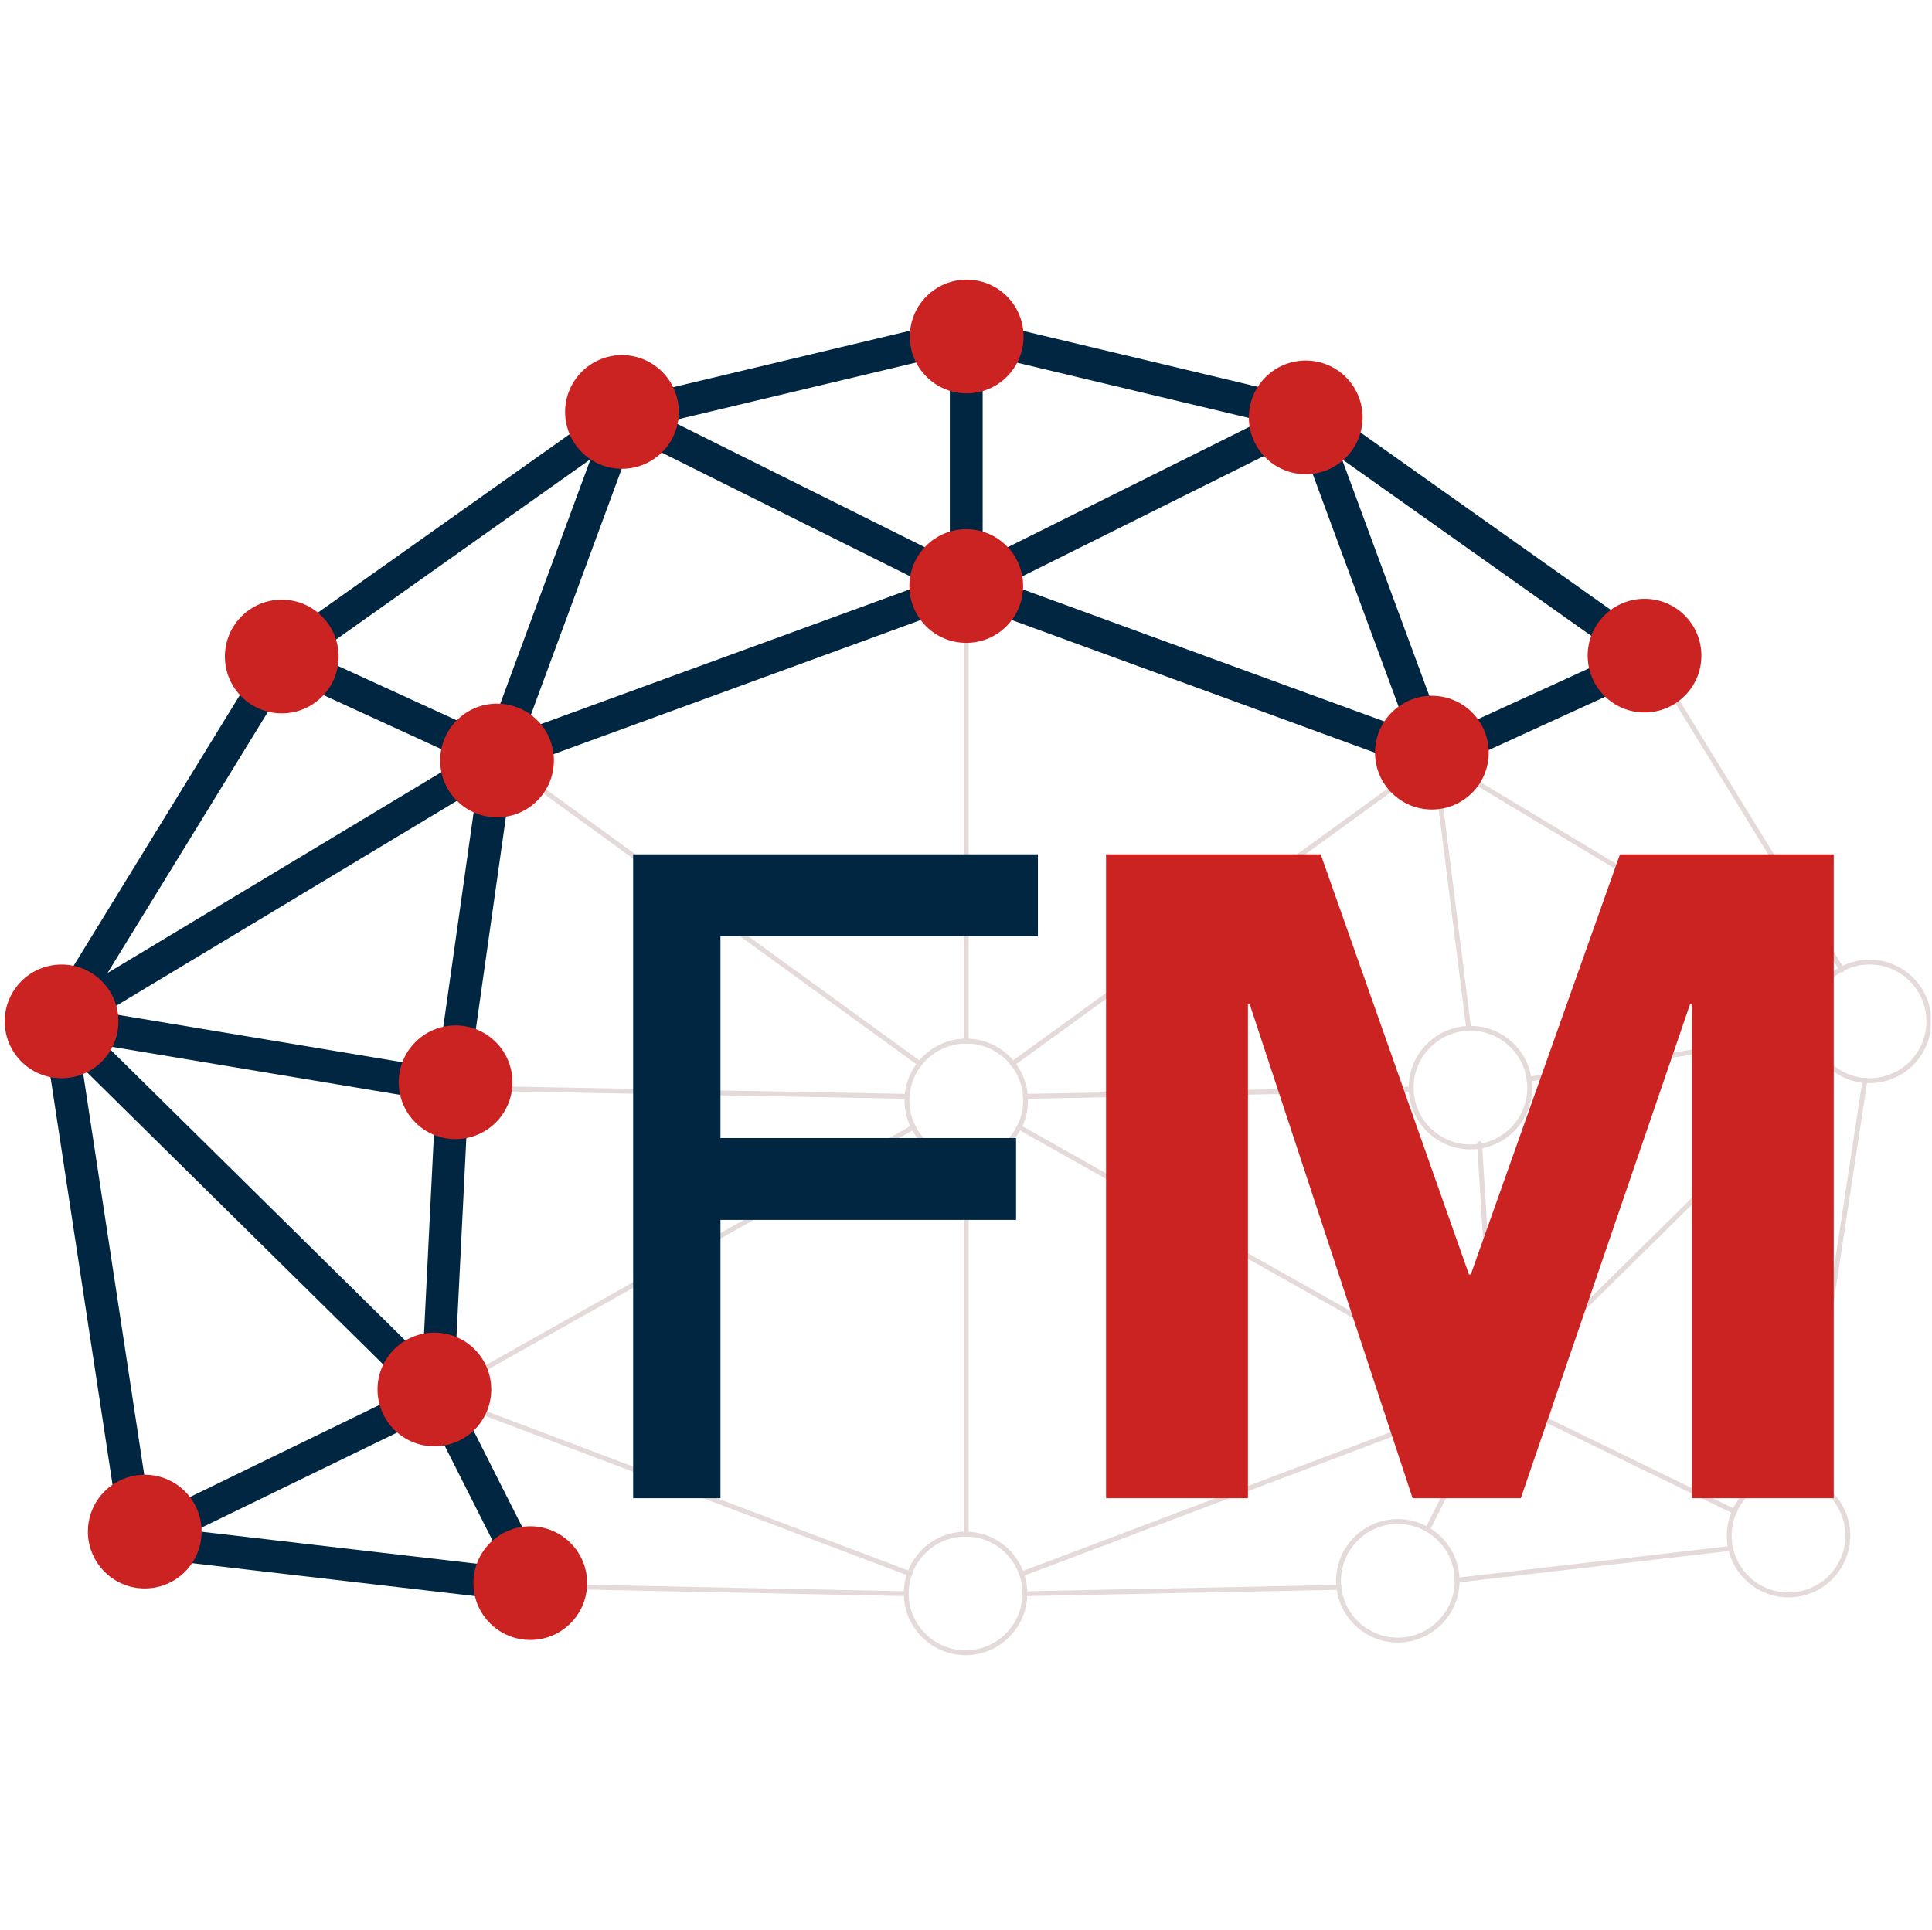
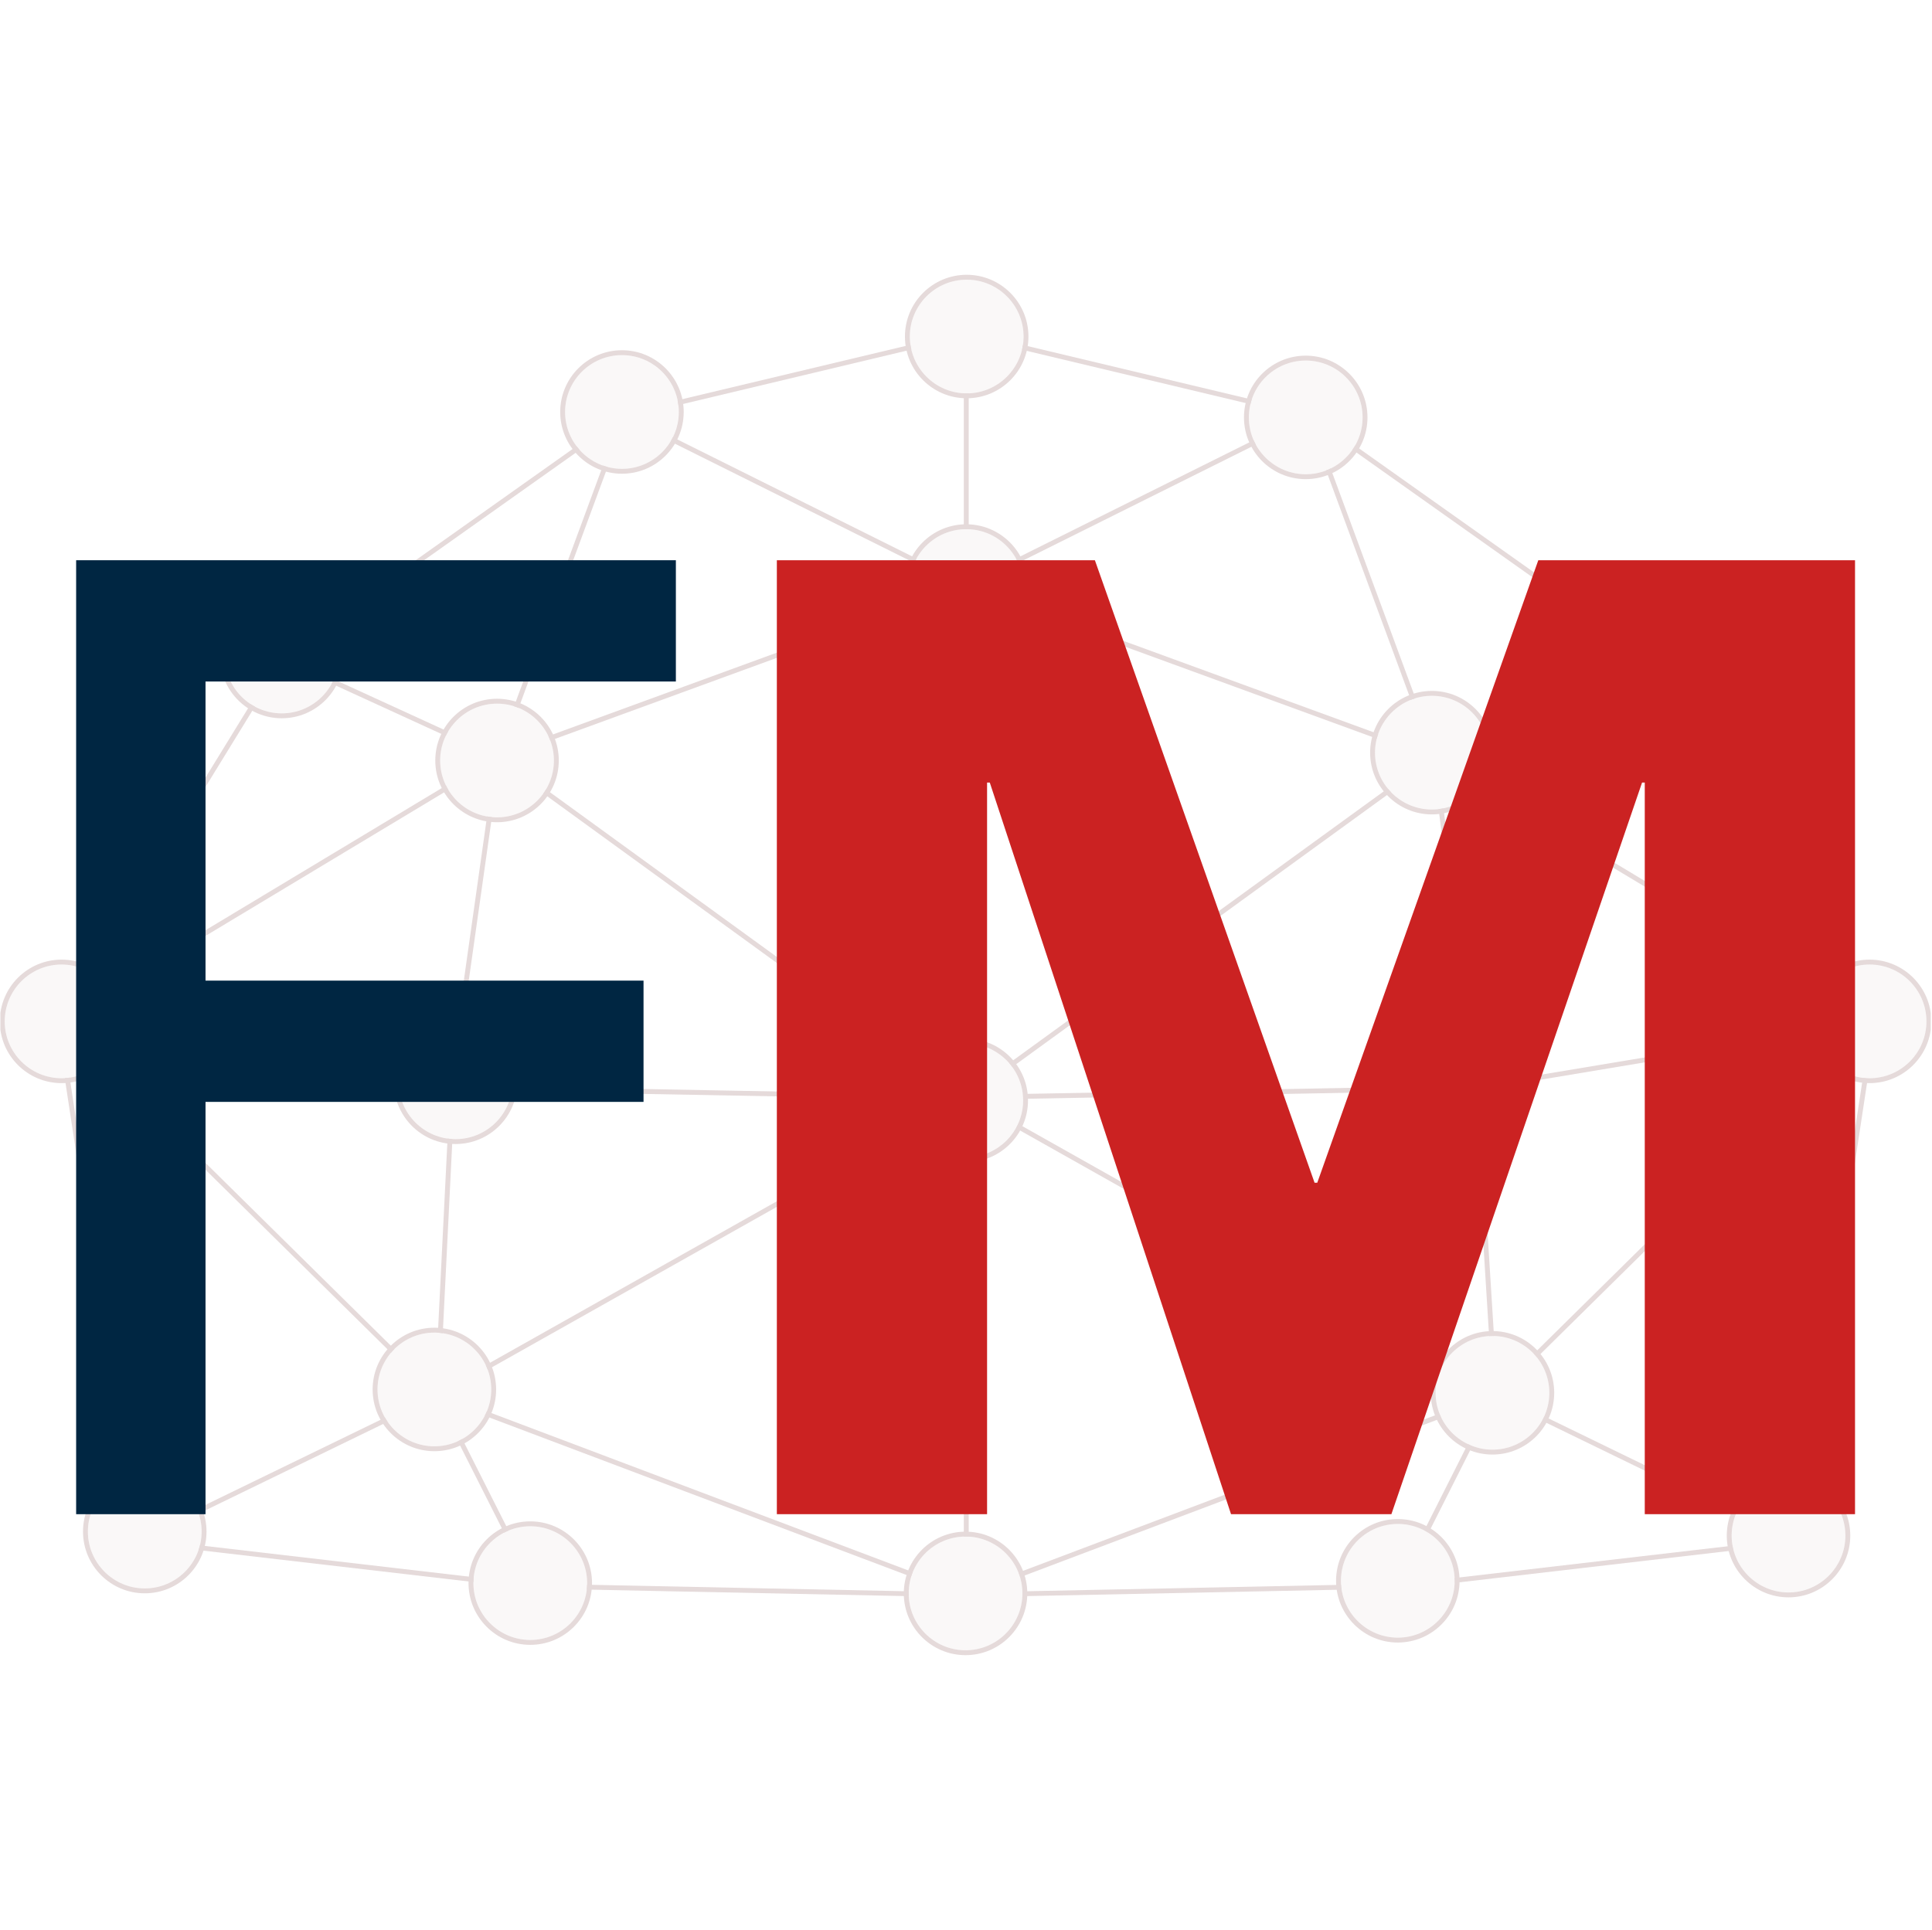
<svg xmlns="http://www.w3.org/2000/svg" width="100%" height="100%" viewBox="0 0 1186 1185" version="1.1" xml:space="preserve" style="fill-rule:evenodd;clip-rule:evenodd;stroke-linejoin:round;stroke-miterlimit:1.5;">
  <g transform="matrix(1,0,0,1,-18530,-11225)">
    <g id="icon" transform="matrix(0.311841,0,0,0.387831,19590.5,5795.37)">
      <rect x="-3400" y="14000" width="3800" height="3055.46" style="fill:none;" />
      <clipPath id="_clip1">
        <rect x="-3400" y="14000" width="3800" height="3055.46" />
      </clipPath>
      <g clip-path="url(#_clip1)">
        <g transform="matrix(1,0,0,1,8.51201,110.154)">
          <g transform="matrix(1.77744,0,0,1.40751,-3001.11,12010.8)">
            <path d="M776.733,3127.68L351.725,3118.87" style="fill:none;stroke:rgb(229,218,218);stroke-width:5.45px;" />
          </g>
          <g transform="matrix(-1.77744,0,0,1.40751,-13.2267,12010.8)">
            <path d="M778.314,3127.71L425.121,3120.39" style="fill:none;stroke:rgb(229,218,218);stroke-width:5.45px;" />
          </g>
          <g transform="matrix(-1.77744,0,0,1.40751,-13.2267,12010.8)">
            <path d="M299.568,3112.71L-8.7,3076.32" style="fill:none;stroke:rgb(229,218,218);stroke-width:5.45px;" />
          </g>
          <g transform="matrix(-1.77744,0,0,1.40751,-13.2267,12010.8)">
            <path d="M-87.309,3000.78L-155.207,2547.7" style="fill:none;stroke:rgb(229,218,218);stroke-width:5.45px;" />
          </g>
          <g transform="matrix(-1.77744,0,0,1.40751,-13.2267,12010.8)">
            <path d="M-129.394,2425.9L82.4,2075.63" style="fill:none;stroke:rgb(229,218,218);stroke-width:5.45px;stroke-linecap:round;" />
          </g>
          <g transform="matrix(1.77744,0,0,1.40751,-3001.11,12010.8)">
            <path d="M840.5,1994.22L840.5,2508.86" style="fill:none;stroke:rgb(229,218,218);stroke-width:5.45px;" />
          </g>
          <g transform="matrix(1.77744,0,0,1.40751,-3001.11,12010.8)">
            <path d="M840.5,2636.75L840.5,3063.4" style="fill:none;stroke:rgb(229,218,218);stroke-width:5.45px;" />
          </g>
          <g transform="matrix(1.773,0,0,1.42561,-3280.17,-1139.54)">
            <path d="M939.723,12290.9L412.687,12091.9" style="fill:none;stroke:rgb(229,218,218);stroke-width:5.43px;" />
          </g>
          <g transform="matrix(-1.773,0,0,1.42561,265.832,-1139.54)">
            <path d="M941.122,12291.4L473.435,12114.8" style="fill:none;stroke:rgb(229,218,218);stroke-width:5.43px;" />
          </g>
          <g transform="matrix(-1.773,0,0,1.42561,265.832,-1139.54)">
            <path d="M368.139,12047.9L39.365,11723.5" style="fill:none;stroke:rgb(229,218,218);stroke-width:5.43px;" />
          </g>
          <g transform="matrix(1.773,0,0,1.42561,-3280.17,-1139.54)">
            <path d="M433.708,11750.7L936.866,11760" style="fill:none;stroke:rgb(229,218,218);stroke-width:5.43px;" />
          </g>
          <g transform="matrix(-1.773,0,0,1.42561,265.832,-1139.54)">
            <path d="M59.107,11688.2L377.711,11741.3" style="fill:none;stroke:rgb(229,218,218);stroke-width:5.43px;" />
          </g>
          <g transform="matrix(-1.773,0,0,1.42561,265.832,-1139.54)">
            <path d="M503.332,11751.9L936.866,11760" style="fill:none;stroke:rgb(229,218,218);stroke-width:5.43px;" />
          </g>
          <g transform="matrix(-1.773,0,0,1.42561,265.832,-1139.54)">
            <path d="M50.126,11642.1L480,11383.6" style="fill:none;stroke:rgb(229,218,218);stroke-width:5.43px;" />
          </g>
          <g transform="matrix(1.773,0,0,1.42561,-3280.17,-1139.54)">
            <path d="M480,11383.6L950.543,11725.3" style="fill:none;stroke:rgb(229,218,218);stroke-width:5.43px;" />
          </g>
          <g transform="matrix(-1.773,0,0,1.42561,265.832,-1139.54)">
            <path d="M480,11383.6L950.662,11725.3" style="fill:none;stroke:rgb(229,218,218);stroke-width:5.43px;" />
          </g>
          <g transform="matrix(1.773,0,0,1.42561,-3280.17,-1139.54)">
            <path d="M412.687,12091.9L943.641,11792.9" style="fill:none;stroke:rgb(229,218,218);stroke-width:5.43px;" />
          </g>
          <g transform="matrix(-1.773,0,0,1.42561,265.832,-1139.54)">
            <path d="M144.689,12222.2L359.372,12117.8" style="fill:none;stroke:rgb(229,218,218);stroke-width:5.43px;" />
          </g>
          <g transform="matrix(-1.773,0,0,1.42561,265.832,-1139.54)">
            <path d="M470.935,12059.1L943.567,11792.9" style="fill:none;stroke:rgb(229,218,218);stroke-width:5.43px;" />
          </g>
          <g transform="matrix(-1.773,0,0,1.42561,265.832,-1139.54)">
            <path d="M489.034,12243.2L440.576,12147.1" style="fill:none;stroke:rgb(229,218,218);stroke-width:5.43px;" />
          </g>
          <g transform="matrix(-1.773,0,0,1.42561,265.832,-1139.54)">
            <path d="M416.779,12026.1L430.06,11812.6" style="fill:none;stroke:rgb(229,218,218);stroke-width:5.43px;stroke-linecap:round;" />
          </g>
          <g transform="matrix(-1.773,0,0,1.42561,265.832,-1139.54)">
            <path d="M441.823,11687.2L480,11383.6" style="fill:none;stroke:rgb(229,218,218);stroke-width:5.43px;" />
          </g>
          <g transform="matrix(6.21874,0,0,5.00027,2737.76,6521.29)">
+             <circle cx="-523" cy="1818" r="18" style="fill:rgb(250,248,248);" />
            <path d="M-523,1798.45C-512.212,1798.45 -503.453,1807.21 -503.453,1818C-503.453,1828.79 -512.212,1837.55 -523,1837.55C-533.788,1837.55 -542.547,1828.79 -542.547,1818C-542.547,1807.21 -533.788,1798.45 -523,1798.45ZM-523,1800C-532.934,1800 -541,1808.07 -541,1818C-541,1827.93 -532.934,1836 -523,1836C-513.066,1836 -505,1827.93 -505,1818C-505,1808.07 -513.066,1800 -523,1800Z" style="fill:rgb(229,218,218);" />
          </g>
          <g transform="matrix(6.21874,0,0,5.00027,1745.23,6541.51)">
+             <circle cx="-523" cy="1818" r="18" style="fill:rgb(250,248,248);" />
            <path d="M-523,1798.45C-512.212,1798.45 -503.453,1807.21 -503.453,1818C-503.453,1828.79 -512.212,1837.55 -523,1837.55C-533.788,1837.55 -542.547,1828.79 -542.547,1818C-542.547,1807.21 -533.788,1798.45 -523,1798.45ZM-523,1800C-532.934,1800 -541,1808.07 -541,1818C-541,1827.93 -532.934,1836 -523,1836C-513.066,1836 -505,1827.93 -505,1818C-505,1808.07 -513.066,1800 -523,1800Z" style="fill:rgb(229,218,218);" />
          </g>
          <g transform="matrix(6.21874,0,0,5.00027,1743.83,7322.04)">
+             <circle cx="-523" cy="1818" r="18" style="fill:rgb(250,248,248);" />
            <path d="M-523,1798.45C-512.212,1798.45 -503.453,1807.21 -503.453,1818C-503.453,1828.79 -512.212,1837.55 -523,1837.55C-533.788,1837.55 -542.547,1828.79 -542.547,1818C-542.547,1807.21 -533.788,1798.45 -523,1798.45ZM-523,1800C-532.934,1800 -541,1808.07 -541,1818C-541,1827.93 -532.934,1836 -523,1836C-513.066,1836 -505,1827.93 -505,1818C-505,1808.07 -513.066,1800 -523,1800Z" style="fill:rgb(229,218,218);" />
          </g>
          <g transform="matrix(6.21874,0,0,5.00027,2594.77,7302.06)">
+             <circle cx="-523" cy="1818" r="18" style="fill:rgb(250,248,248);" />
            <path d="M-523,1798.45C-512.212,1798.45 -503.453,1807.21 -503.453,1818C-503.453,1828.79 -512.212,1837.55 -523,1837.55C-533.788,1837.55 -542.547,1828.79 -542.547,1818C-542.547,1807.21 -533.788,1798.45 -523,1798.45ZM-523,1800C-532.934,1800 -541,1808.07 -541,1818C-541,1827.93 -532.934,1836 -523,1836C-513.066,1836 -505,1827.93 -505,1818C-505,1808.07 -513.066,1800 -523,1800Z" style="fill:rgb(229,218,218);" />
          </g>
          <g transform="matrix(6.21874,0,0,5.00027,2781.07,7004.45)">
+             <circle cx="-523" cy="1818" r="18" style="fill:rgb(250,248,248);" />
            <path d="M-523,1798.45C-512.212,1798.45 -503.453,1807.21 -503.453,1818C-503.453,1828.79 -512.212,1837.55 -523,1837.55C-533.788,1837.55 -542.547,1828.79 -542.547,1818C-542.547,1807.21 -533.788,1798.45 -523,1798.45ZM-523,1800C-532.934,1800 -541,1808.07 -541,1818C-541,1827.93 -532.934,1836 -523,1836C-513.066,1836 -505,1827.93 -505,1818C-505,1808.07 -513.066,1800 -523,1800Z" style="fill:rgb(229,218,218);" />
          </g>
          <g transform="matrix(6.21874,0,0,5.00027,3363.89,7230.52)">
+             <circle cx="-523" cy="1818" r="18" style="fill:rgb(250,248,248);" />
            <path d="M-523,1798.45C-512.212,1798.45 -503.453,1807.21 -503.453,1818C-503.453,1828.79 -512.212,1837.55 -523,1837.55C-533.788,1837.55 -542.547,1828.79 -542.547,1818C-542.547,1807.21 -533.788,1798.45 -523,1798.45ZM-523,1800C-532.934,1800 -541,1808.07 -541,1818C-541,1827.93 -532.934,1836 -523,1836C-513.066,1836 -505,1827.93 -505,1818C-505,1808.07 -513.066,1800 -523,1800Z" style="fill:rgb(229,218,218);" />
          </g>
          <g transform="matrix(6.21874,0,0,5.00027,3523.44,6416.4)">
-             <path d="M-523,1798.45C-512.212,1798.45 -503.453,1807.21 -503.453,1818C-503.453,1828.79 -512.212,1837.55 -523,1837.55C-533.788,1837.55 -542.547,1828.79 -542.547,1818C-542.547,1807.21 -533.788,1798.45 -523,1798.45ZM-523,1800C-532.934,1800 -541,1808.07 -541,1818C-541,1827.93 -532.934,1836 -523,1836C-513.066,1836 -505,1827.93 -505,1818C-505,1808.07 -513.066,1800 -523,1800Z" style="fill:rgb(229,218,218);" />
-           </g>
-           <g transform="matrix(1.77744,0,0,1.40751,-3001.11,12010.8)">
-             <path d="M840.5,1711L840.5,1994.22" style="fill:none;stroke:rgb(0,38,66);stroke-width:36.36px;stroke-linecap:round;" />
+             <circle cx="-523" cy="1818" r="18" style="fill:rgb(250,248,248);" />
+             <path d="M-523,1798.45C-512.212,1798.45 -503.453,1807.21 -503.453,1818C-503.453,1828.79 -512.212,1837.55 -523,1837.55C-533.788,1837.55 -542.547,1828.79 -542.547,1818C-542.547,1807.21 -533.788,1798.45 -523,1798.45ZM-523,1800C-532.934,1800 -541,1808.07 -541,1818C-541,1827.93 -532.934,1836 -523,1836C-513.066,1836 -505,1827.93 -505,1818C-505,1808.07 -513.066,1800 -523,1800Z" style="fill:rgb(229,218,218);" />
+           </g>
+           <g transform="matrix(1.77744,0,0,1.40751,-3001.11,12010.8)">
+             <path d="M840.5,1711L840.5,1994.22" style="fill:none;stroke:rgb(229,218,218);stroke-width:5.45px;stroke-linecap:round;" />
          </g>
          <g transform="matrix(1.77744,0,0,1.40751,-3001.11,12010.3)">
-             <path d="M351.725,3118.87L-77.2,3068.23L-164.714,2484.26L82.4,2075.63L461.45,1802.8L840.5,1711" style="fill:none;stroke:rgb(0,38,66);stroke-width:36.36px;stroke-linecap:round;" />
+             <path d="M351.725,3118.87L-77.2,3068.23L-164.714,2484.26L82.4,2075.63L461.45,1802.8L840.5,1711" style="fill:none;stroke:rgb(229,218,218);stroke-width:5.45px;stroke-linecap:round;" />
          </g>
          <g transform="matrix(-1.77744,0,0,1.40751,-13.2267,12010.3)">
-             <path d="M82.4,2075.63L461.45,1802.8L840.5,1711" style="fill:none;stroke:rgb(0,38,66);stroke-width:36.36px;stroke-linecap:round;" />
-           </g>
-           <g transform="matrix(1.773,0,0,1.42561,-3280.17,-1140.02)">
-             <path d="M412.687,12091.9L-7.733,11677.1" style="fill:none;stroke:rgb(0,38,66);stroke-width:36.17px;stroke-linecap:round;" />
-           </g>
-           <g transform="matrix(1.773,0,0,1.42561,-3280.17,-1140.02)">
-             <path d="M-7.733,11677.1L433.708,11750.7" style="fill:none;stroke:rgb(0,38,66);stroke-width:36.17px;stroke-linecap:round;" />
-           </g>
-           <g transform="matrix(1.773,0,0,1.42561,-3280.17,-1140.02)">
-             <path d="M-7.733,11677.1L480,11383.6L1000,11193.6" style="fill:none;stroke:rgb(0,38,66);stroke-width:36.17px;stroke-linecap:round;" />
+             <path d="M82.4,2075.63L461.45,1802.8L840.5,1711" style="fill:none;stroke:rgb(229,218,218);stroke-width:5.45px;stroke-linecap:round;" />
+           </g>
+           <g transform="matrix(1.773,0,0,1.42561,-3280.17,-1140.02)">
+             <path d="M412.687,12091.9L-7.733,11677.1" style="fill:none;stroke:rgb(229,218,218);stroke-width:5.43px;stroke-linecap:round;" />
+           </g>
+           <g transform="matrix(1.773,0,0,1.42561,-3280.17,-1140.02)">
+             <path d="M-7.733,11677.1L433.708,11750.7" style="fill:none;stroke:rgb(229,218,218);stroke-width:5.43px;stroke-linecap:round;" />
+           </g>
+           <g transform="matrix(1.773,0,0,1.42561,-3280.17,-1140.02)">
+             <path d="M-7.733,11677.1L480,11383.6L1000,11193.6" style="fill:none;stroke:rgb(229,218,218);stroke-width:5.43px;stroke-linecap:round;" />
          </g>
          <g transform="matrix(-1.773,0,0,1.42561,265.832,-1140.02)">
-             <path d="M480,11383.6L1000,11193.6" style="fill:none;stroke:rgb(0,38,66);stroke-width:36.17px;stroke-linecap:round;" />
-           </g>
-           <g transform="matrix(1.773,0,0,1.42561,-3280.17,-1140.02)">
-             <path d="M620,11004.3L1000,11193.6" style="fill:none;stroke:rgb(0,38,66);stroke-width:36.17px;stroke-linecap:round;" />
+             <path d="M480,11383.6L1000,11193.6" style="fill:none;stroke:rgb(229,218,218);stroke-width:5.43px;stroke-linecap:round;" />
+           </g>
+           <g transform="matrix(1.773,0,0,1.42561,-3280.17,-1140.02)">
+             <path d="M620,11004.3L1000,11193.6" style="fill:none;stroke:rgb(229,218,218);stroke-width:5.43px;stroke-linecap:round;" />
          </g>
          <g transform="matrix(-1.773,0,0,1.42561,265.832,-1140.02)">
-             <path d="M620,11004.3L1000,11193.6" style="fill:none;stroke:rgb(0,38,66);stroke-width:36.17px;stroke-linecap:round;" />
-           </g>
-           <g transform="matrix(1.773,0,0,1.42561,-3280.17,-1140.02)">
-             <path d="M240,11273.6L480,11383.6" style="fill:none;stroke:rgb(0,38,66);stroke-width:36.17px;stroke-linecap:round;" />
-           </g>
-           <g transform="matrix(1.773,0,0,1.42561,-3280.17,-1140.02)">
-             <path d="M80,12253.6L412.687,12091.9" style="fill:none;stroke:rgb(0,38,66);stroke-width:36.17px;stroke-linecap:round;" />
-           </g>
-           <g transform="matrix(1.773,0,0,1.42561,-3280.17,-1140.02)">
-             <path d="M520,12304.5L412.687,12091.9L430.467,11733.6L480,11383.6L620,11004.3" style="fill:none;stroke:rgb(0,38,66);stroke-width:36.17px;stroke-linecap:round;" />
+             <path d="M620,11004.3L1000,11193.6" style="fill:none;stroke:rgb(229,218,218);stroke-width:5.43px;stroke-linecap:round;" />
+           </g>
+           <g transform="matrix(1.773,0,0,1.42561,-3280.17,-1140.02)">
+             <path d="M240,11273.6L480,11383.6" style="fill:none;stroke:rgb(229,218,218);stroke-width:5.43px;stroke-linecap:round;" />
+           </g>
+           <g transform="matrix(1.773,0,0,1.42561,-3280.17,-1140.02)">
+             <path d="M80,12253.6L412.687,12091.9" style="fill:none;stroke:rgb(229,218,218);stroke-width:5.43px;stroke-linecap:round;" />
+           </g>
+           <g transform="matrix(1.773,0,0,1.42561,-3280.17,-1140.02)">
+             <path d="M520,12304.5L412.687,12091.9L430.467,11733.6L480,11383.6L620,11004.3" style="fill:none;stroke:rgb(229,218,218);stroke-width:5.43px;stroke-linecap:round;" />
          </g>
          <g transform="matrix(-1.773,0,0,1.42561,265.832,-1140.02)">
-             <path d="M480,11383.6L620,11004.3" style="fill:none;stroke:rgb(0,38,66);stroke-width:36.17px;stroke-linecap:round;" />
+             <path d="M480,11383.6L620,11004.3" style="fill:none;stroke:rgb(229,218,218);stroke-width:5.43px;stroke-linecap:round;" />
          </g>
          <g transform="matrix(1.86351,0,0,1.49838,-3586.35,-19374.1)">
-             <path d="M1838.82,22895.2L1610,22999.9" style="fill:none;stroke:rgb(0,38,66);stroke-width:34.42px;stroke-linecap:round;" />
+             <path d="M1838.82,22895.2L1610,22999.9" style="fill:none;stroke:rgb(229,218,218);stroke-width:5.16px;stroke-linecap:round;" />
          </g>
          <g transform="matrix(6.21874,0,0,5.00027,821.554,6003.37)">
-             <circle cx="-523" cy="1818" r="18" style="fill:rgb(203,34,34);" />
+             <circle cx="-523" cy="1818" r="18" style="fill:rgb(250,248,248);" />
+             <path d="M-523,1798.45C-512.212,1798.45 -503.453,1807.21 -503.453,1818C-503.453,1828.79 -512.212,1837.55 -523,1837.55C-533.788,1837.55 -542.547,1828.79 -542.547,1818C-542.547,1807.21 -533.788,1798.45 -523,1798.45ZM-523,1800C-532.934,1800 -541,1808.07 -541,1818C-541,1827.93 -532.934,1836 -523,1836C-513.066,1836 -505,1827.93 -505,1818C-505,1808.07 -513.066,1800 -523,1800Z" style="fill:rgb(229,218,218);" />
          </g>
          <g transform="matrix(6.21874,0,0,5.00027,739.942,6512.82)">
-             <circle cx="-523" cy="1818" r="18" style="fill:rgb(203,34,34);" />
+             <circle cx="-523" cy="1818" r="18" style="fill:rgb(250,248,248);" />
+             <path d="M-523,1798.45C-512.212,1798.45 -503.453,1807.21 -503.453,1818C-503.453,1828.79 -512.212,1837.55 -523,1837.55C-533.788,1837.55 -542.547,1828.79 -542.547,1818C-542.547,1807.21 -533.788,1798.45 -523,1798.45ZM-523,1800C-532.934,1800 -541,1808.07 -541,1818C-541,1827.93 -532.934,1836 -523,1836C-513.066,1836 -505,1827.93 -505,1818C-505,1808.07 -513.066,1800 -523,1800Z" style="fill:rgb(229,218,218);" />
          </g>
          <g transform="matrix(6.21874,0,0,5.00027,1745.23,5727.15)">
-             <circle cx="-523" cy="1818" r="18" style="fill:rgb(203,34,34);" />
+             <circle cx="-523" cy="1818" r="18" style="fill:rgb(250,248,248);" />
+             <path d="M-523,1798.45C-512.212,1798.45 -503.453,1807.21 -503.453,1818C-503.453,1828.79 -512.212,1837.55 -523,1837.55C-533.788,1837.55 -542.547,1828.79 -542.547,1818C-542.547,1807.21 -533.788,1798.45 -523,1798.45ZM-523,1800C-532.934,1800 -541,1808.07 -541,1818C-541,1827.93 -532.934,1836 -523,1836C-513.066,1836 -505,1827.93 -505,1818C-505,1808.07 -513.066,1800 -523,1800Z" style="fill:rgb(229,218,218);" />
          </g>
          <g transform="matrix(6.21874,0,0,5.00027,-35.6614,6416.4)">
-             <circle cx="-523" cy="1818" r="18" style="fill:rgb(203,34,34);" />
+             <circle cx="-523" cy="1818" r="18" style="fill:rgb(250,248,248);" />
+             <path d="M-523,1798.45C-512.212,1798.45 -503.453,1807.21 -503.453,1818C-503.453,1828.79 -512.212,1837.55 -523,1837.55C-533.788,1837.55 -542.547,1828.79 -542.547,1818C-542.547,1807.21 -533.788,1798.45 -523,1798.45ZM-523,1800C-532.934,1800 -541,1808.07 -541,1818C-541,1827.93 -532.934,1836 -523,1836C-513.066,1836 -505,1827.93 -505,1818C-505,1808.07 -513.066,1800 -523,1800Z" style="fill:rgb(229,218,218);" />
          </g>
          <g transform="matrix(6.21874,0,0,5.00027,397.755,5838.75)">
-             <circle cx="-523" cy="1818" r="18" style="fill:rgb(203,34,34);" />
+             <circle cx="-523" cy="1818" r="18" style="fill:rgb(250,248,248);" />
+             <path d="M-523,1798.45C-512.212,1798.45 -503.453,1807.21 -503.453,1818C-503.453,1828.79 -512.212,1837.55 -523,1837.55C-533.788,1837.55 -542.547,1828.79 -542.547,1818C-542.547,1807.21 -533.788,1798.45 -523,1798.45ZM-523,1800C-532.934,1800 -541,1808.07 -541,1818C-541,1827.93 -532.934,1836 -523,1836C-513.066,1836 -505,1827.93 -505,1818C-505,1808.07 -513.066,1800 -523,1800Z" style="fill:rgb(229,218,218);" />
          </g>
          <g transform="matrix(6.21874,0,0,5.00027,1746.09,5332.14)">
-             <circle cx="-523" cy="1818" r="18" style="fill:rgb(203,34,34);" />
+             <circle cx="-523" cy="1818" r="18" style="fill:rgb(250,248,248);" />
+             <path d="M-523,1798.45C-512.212,1798.45 -503.453,1807.21 -503.453,1818C-503.453,1828.79 -512.212,1837.55 -523,1837.55C-533.788,1837.55 -542.547,1828.79 -542.547,1818C-542.547,1807.21 -533.788,1798.45 -523,1798.45ZM-523,1800C-532.934,1800 -541,1808.07 -541,1818C-541,1827.93 -532.934,1836 -523,1836C-513.066,1836 -505,1827.93 -505,1818C-505,1808.07 -513.066,1800 -523,1800Z" style="fill:rgb(229,218,218);" />
          </g>
          <g transform="matrix(6.21874,0,0,5.00027,3080.44,5837.35)">
-             <circle cx="-523" cy="1818" r="18" style="fill:rgb(203,34,34);" />
+             <circle cx="-523" cy="1818" r="18" style="fill:rgb(250,248,248);" />
+             <path d="M-523,1798.45C-512.212,1798.45 -503.453,1807.21 -503.453,1818C-503.453,1828.79 -512.212,1837.55 -523,1837.55C-533.788,1837.55 -542.547,1828.79 -542.547,1818C-542.547,1807.21 -533.788,1798.45 -523,1798.45ZM-523,1800C-532.934,1800 -541,1808.07 -541,1818C-541,1827.93 -532.934,1836 -523,1836C-513.066,1836 -505,1827.93 -505,1818C-505,1808.07 -513.066,1800 -523,1800Z" style="fill:rgb(229,218,218);" />
          </g>
          <g transform="matrix(6.21874,0,0,5.00027,1067.46,5451.59)">
-             <circle cx="-523" cy="1818" r="18" style="fill:rgb(203,34,34);" />
+             <circle cx="-523" cy="1818" r="18" style="fill:rgb(250,248,248);" />
+             <path d="M-523,1798.45C-512.212,1798.45 -503.453,1807.21 -503.453,1818C-503.453,1828.79 -512.212,1837.55 -523,1837.55C-533.788,1837.55 -542.547,1828.79 -542.547,1818C-542.547,1807.21 -533.788,1798.45 -523,1798.45ZM-523,1800C-532.934,1800 -541,1808.07 -541,1818C-541,1827.93 -532.934,1836 -523,1836C-513.066,1836 -505,1827.93 -505,1818C-505,1808.07 -513.066,1800 -523,1800Z" style="fill:rgb(229,218,218);" />
          </g>
          <g transform="matrix(6.21874,0,0,5.00027,2413.49,5460.17)">
-             <circle cx="-523" cy="1818" r="18" style="fill:rgb(203,34,34);" />
+             <circle cx="-523" cy="1818" r="18" style="fill:rgb(250,248,248);" />
+             <path d="M-523,1798.45C-512.212,1798.45 -503.453,1807.21 -503.453,1818C-503.453,1828.79 -512.212,1837.55 -523,1837.55C-533.788,1837.55 -542.547,1828.79 -542.547,1818C-542.547,1807.21 -533.788,1798.45 -523,1798.45ZM-523,1800C-532.934,1800 -541,1808.07 -541,1818C-541,1827.93 -532.934,1836 -523,1836C-513.066,1836 -505,1827.93 -505,1818C-505,1808.07 -513.066,1800 -523,1800Z" style="fill:rgb(229,218,218);" />
          </g>
          <g transform="matrix(6.21874,0,0,5.00027,2661.82,5990.96)">
-             <circle cx="-523" cy="1818" r="18" style="fill:rgb(203,34,34);" />
+             <circle cx="-523" cy="1818" r="18" style="fill:rgb(250,248,248);" />
+             <path d="M-523,1798.45C-512.212,1798.45 -503.453,1807.21 -503.453,1818C-503.453,1828.79 -512.212,1837.55 -523,1837.55C-533.788,1837.55 -542.547,1828.79 -542.547,1818C-542.547,1807.21 -533.788,1798.45 -523,1798.45ZM-523,1800C-532.934,1800 -541,1808.07 -541,1818C-541,1827.93 -532.934,1836 -523,1836C-513.066,1836 -505,1827.93 -505,1818C-505,1808.07 -513.066,1800 -523,1800Z" style="fill:rgb(229,218,218);" />
          </g>
          <g transform="matrix(6.21874,0,0,5.00027,698.209,6999.14)">
-             <circle cx="-523" cy="1818" r="18" style="fill:rgb(203,34,34);" />
+             <circle cx="-523" cy="1818" r="18" style="fill:rgb(250,248,248);" />
+             <path d="M-523,1798.45C-512.212,1798.45 -503.453,1807.21 -503.453,1818C-503.453,1828.79 -512.212,1837.55 -523,1837.55C-533.788,1837.55 -542.547,1828.79 -542.547,1818C-542.547,1807.21 -533.788,1798.45 -523,1798.45ZM-523,1800C-532.934,1800 -541,1808.07 -541,1818C-541,1827.93 -532.934,1836 -523,1836C-513.066,1836 -505,1827.93 -505,1818C-505,1808.07 -513.066,1800 -523,1800Z" style="fill:rgb(229,218,218);" />
          </g>
          <g transform="matrix(6.21874,0,0,5.00027,128.085,7224.13)">
-             <circle cx="-523" cy="1818" r="18" style="fill:rgb(203,34,34);" />
+             <circle cx="-523" cy="1818" r="18" style="fill:rgb(250,248,248);" />
+             <path d="M-523,1798.45C-512.212,1798.45 -503.453,1807.21 -503.453,1818C-503.453,1828.79 -512.212,1837.55 -523,1837.55C-533.788,1837.55 -542.547,1828.79 -542.547,1818C-542.547,1807.21 -533.788,1798.45 -523,1798.45ZM-523,1800C-532.934,1800 -541,1808.07 -541,1818C-541,1827.93 -532.934,1836 -523,1836C-513.066,1836 -505,1827.93 -505,1818C-505,1808.07 -513.066,1800 -523,1800Z" style="fill:rgb(229,218,218);" />
          </g>
          <g transform="matrix(6.21874,0,0,5.00027,886.983,7305.73)">
-             <circle cx="-523" cy="1818" r="18" style="fill:rgb(203,34,34);" />
-           </g>
-           <g transform="matrix(3.4491,0,0,2.7733,-3298.51,14894.5)">
+             <circle cx="-523" cy="1818" r="18" style="fill:rgb(250,248,248);" />
+             <path d="M-523,1798.45C-512.212,1798.45 -503.453,1807.21 -503.453,1818C-503.453,1828.79 -512.212,1837.55 -523,1837.55C-533.788,1837.55 -542.547,1828.79 -542.547,1818C-542.547,1807.21 -533.788,1798.45 -523,1798.45ZM-523,1800C-532.934,1800 -541,1808.07 -541,1818C-541,1827.93 -532.934,1836 -523,1836C-513.066,1836 -505,1827.93 -505,1818C-505,1808.07 -513.066,1800 -523,1800Z" style="fill:rgb(229,218,218);" />
+           </g>
+           <g transform="matrix(5.11047,0,0,4.10915,-4941.98,14261.3)">
            <path d="M329.241,125.451L560.257,125.451L560.257,172.174L379.079,172.174L379.079,287.422L547.798,287.422L547.798,334.144L379.079,334.144L379.079,493L329.241,493L329.241,125.451Z" style="fill:rgb(0,38,66);fill-rule:nonzero;" />
            <g transform="matrix(1,0,0,1,-748.637,0)">
              <path d="M1347.79,125.451L1470.3,125.451L1554.92,365.292L1555.96,365.292L1641.1,125.451L1763.1,125.451L1763.1,493L1682.11,493L1682.11,211.109L1681.07,211.109L1584.51,493L1522.74,493L1429.81,211.109L1428.77,211.109L1428.77,493L1347.79,493L1347.79,125.451Z" style="fill:rgb(203,34,34);fill-rule:nonzero;" />
            </g>
          </g>
        </g>
      </g>
    </g>
  </g>
</svg>
